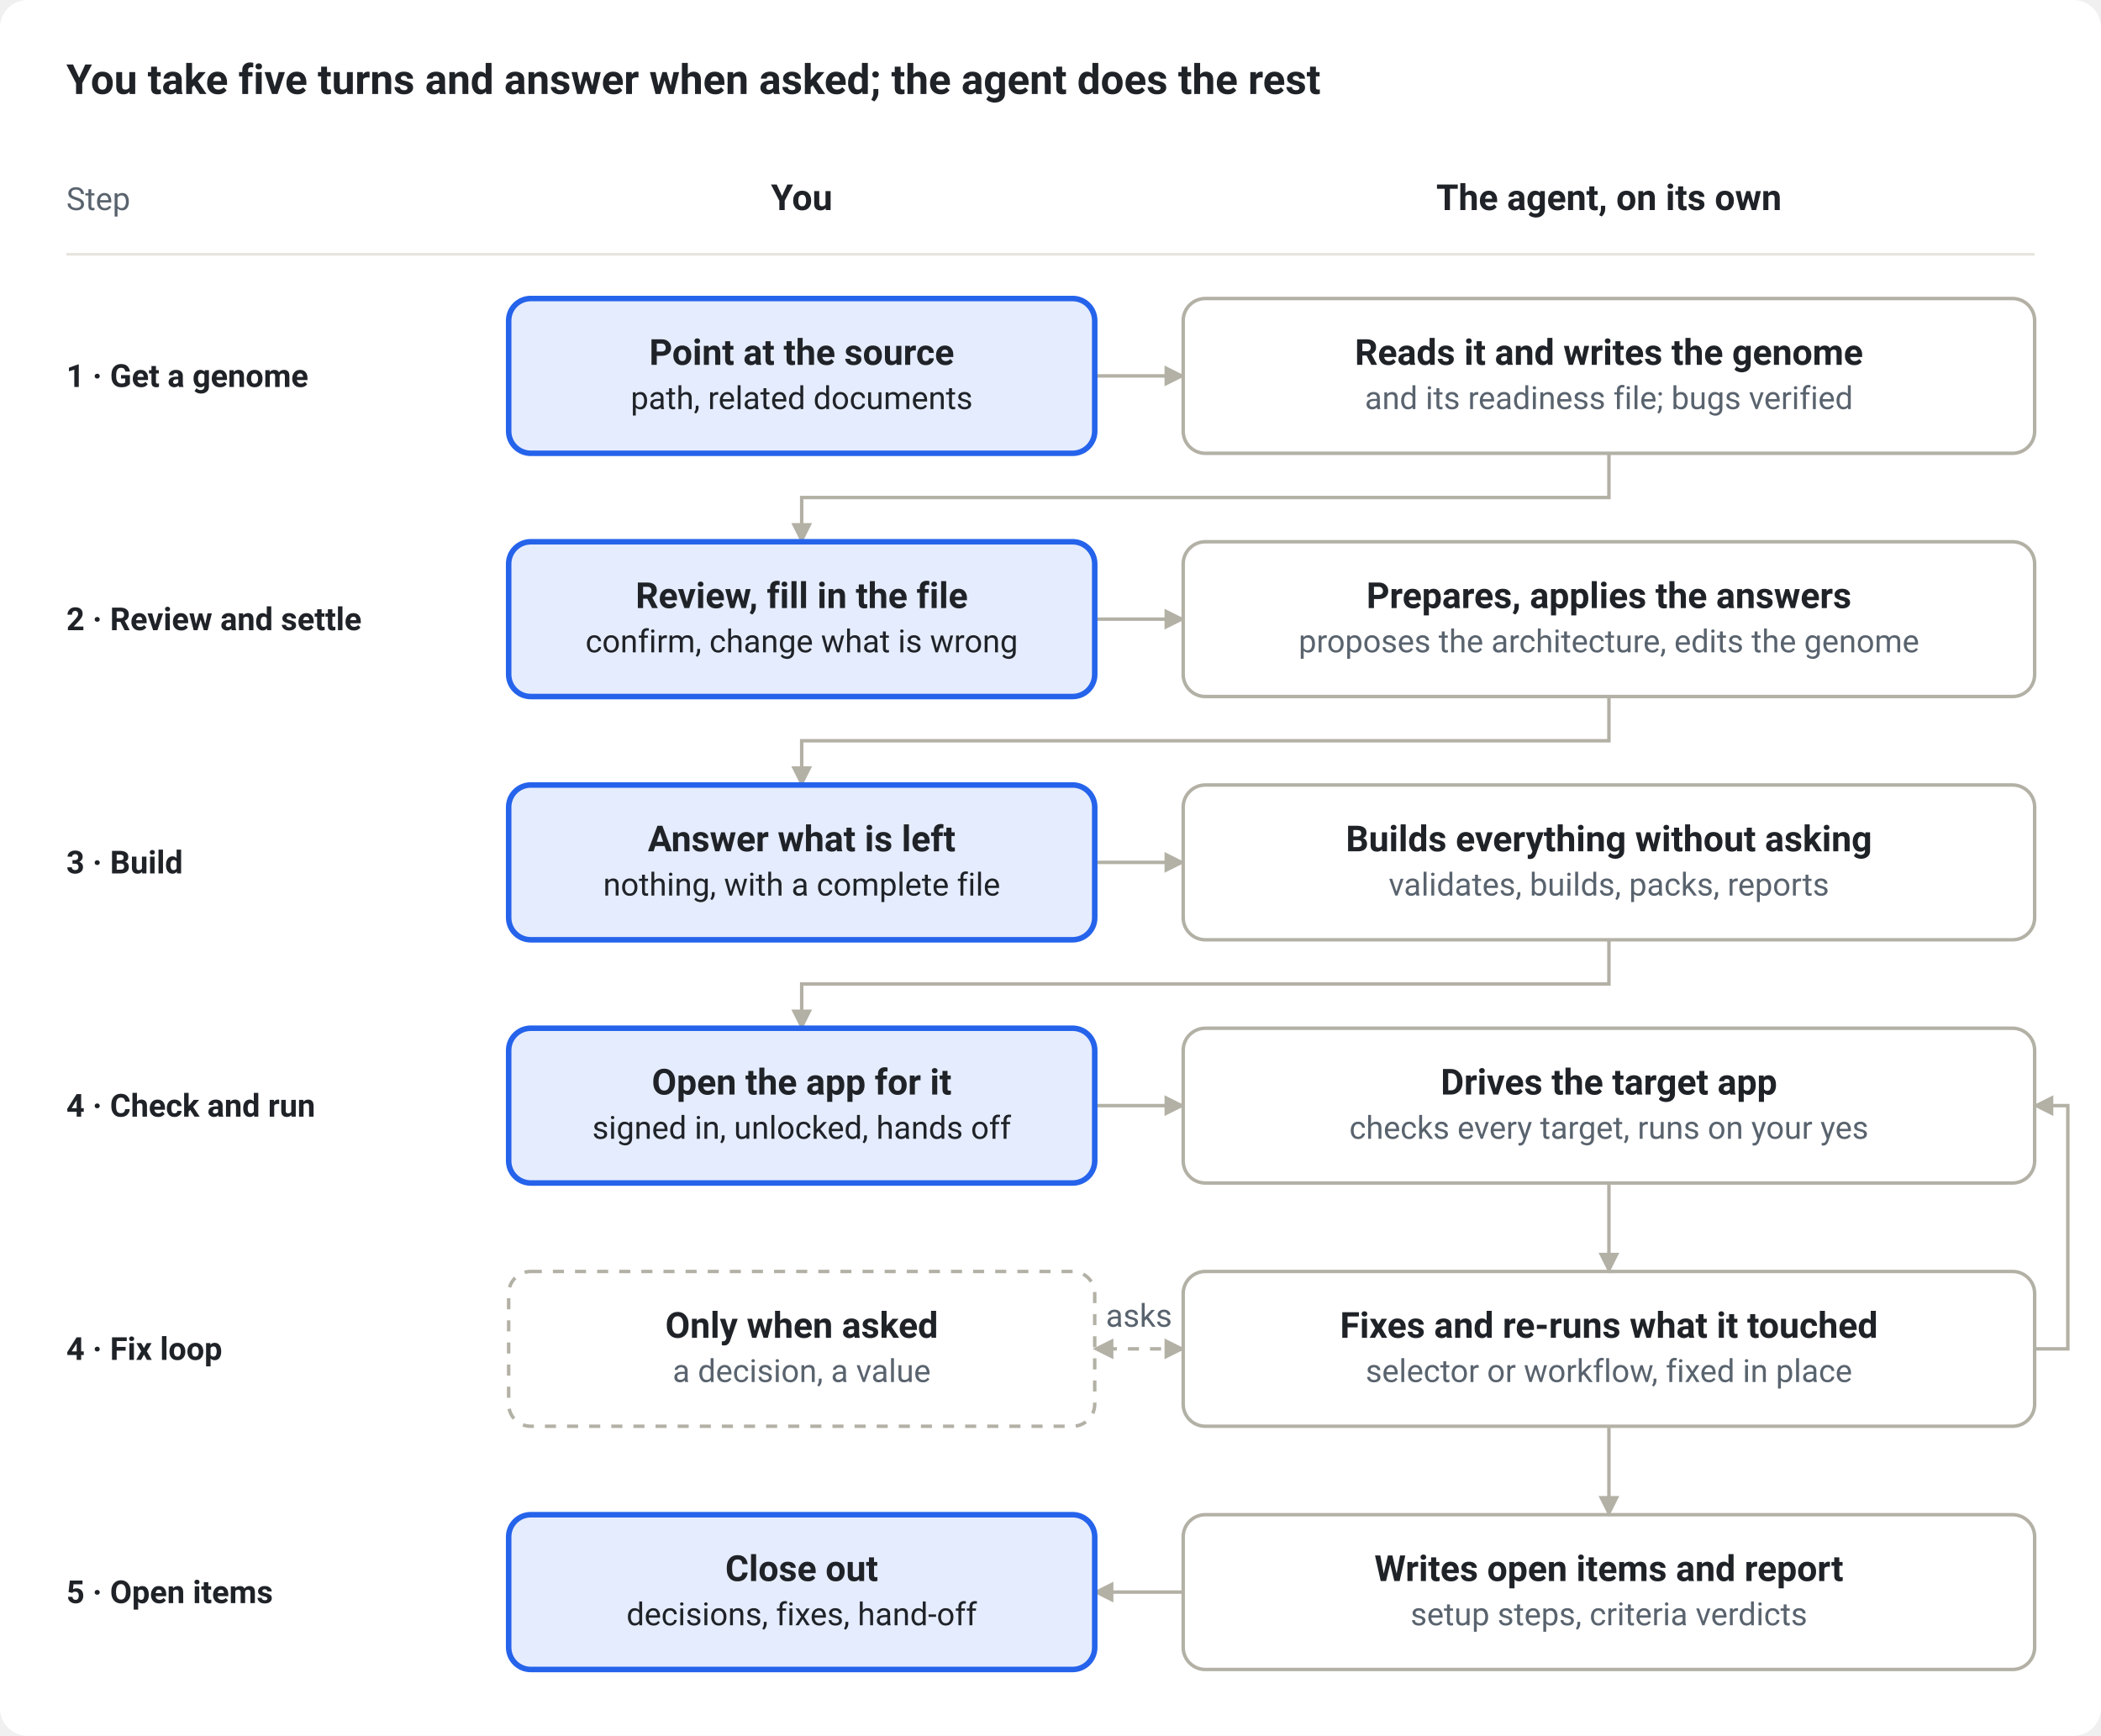
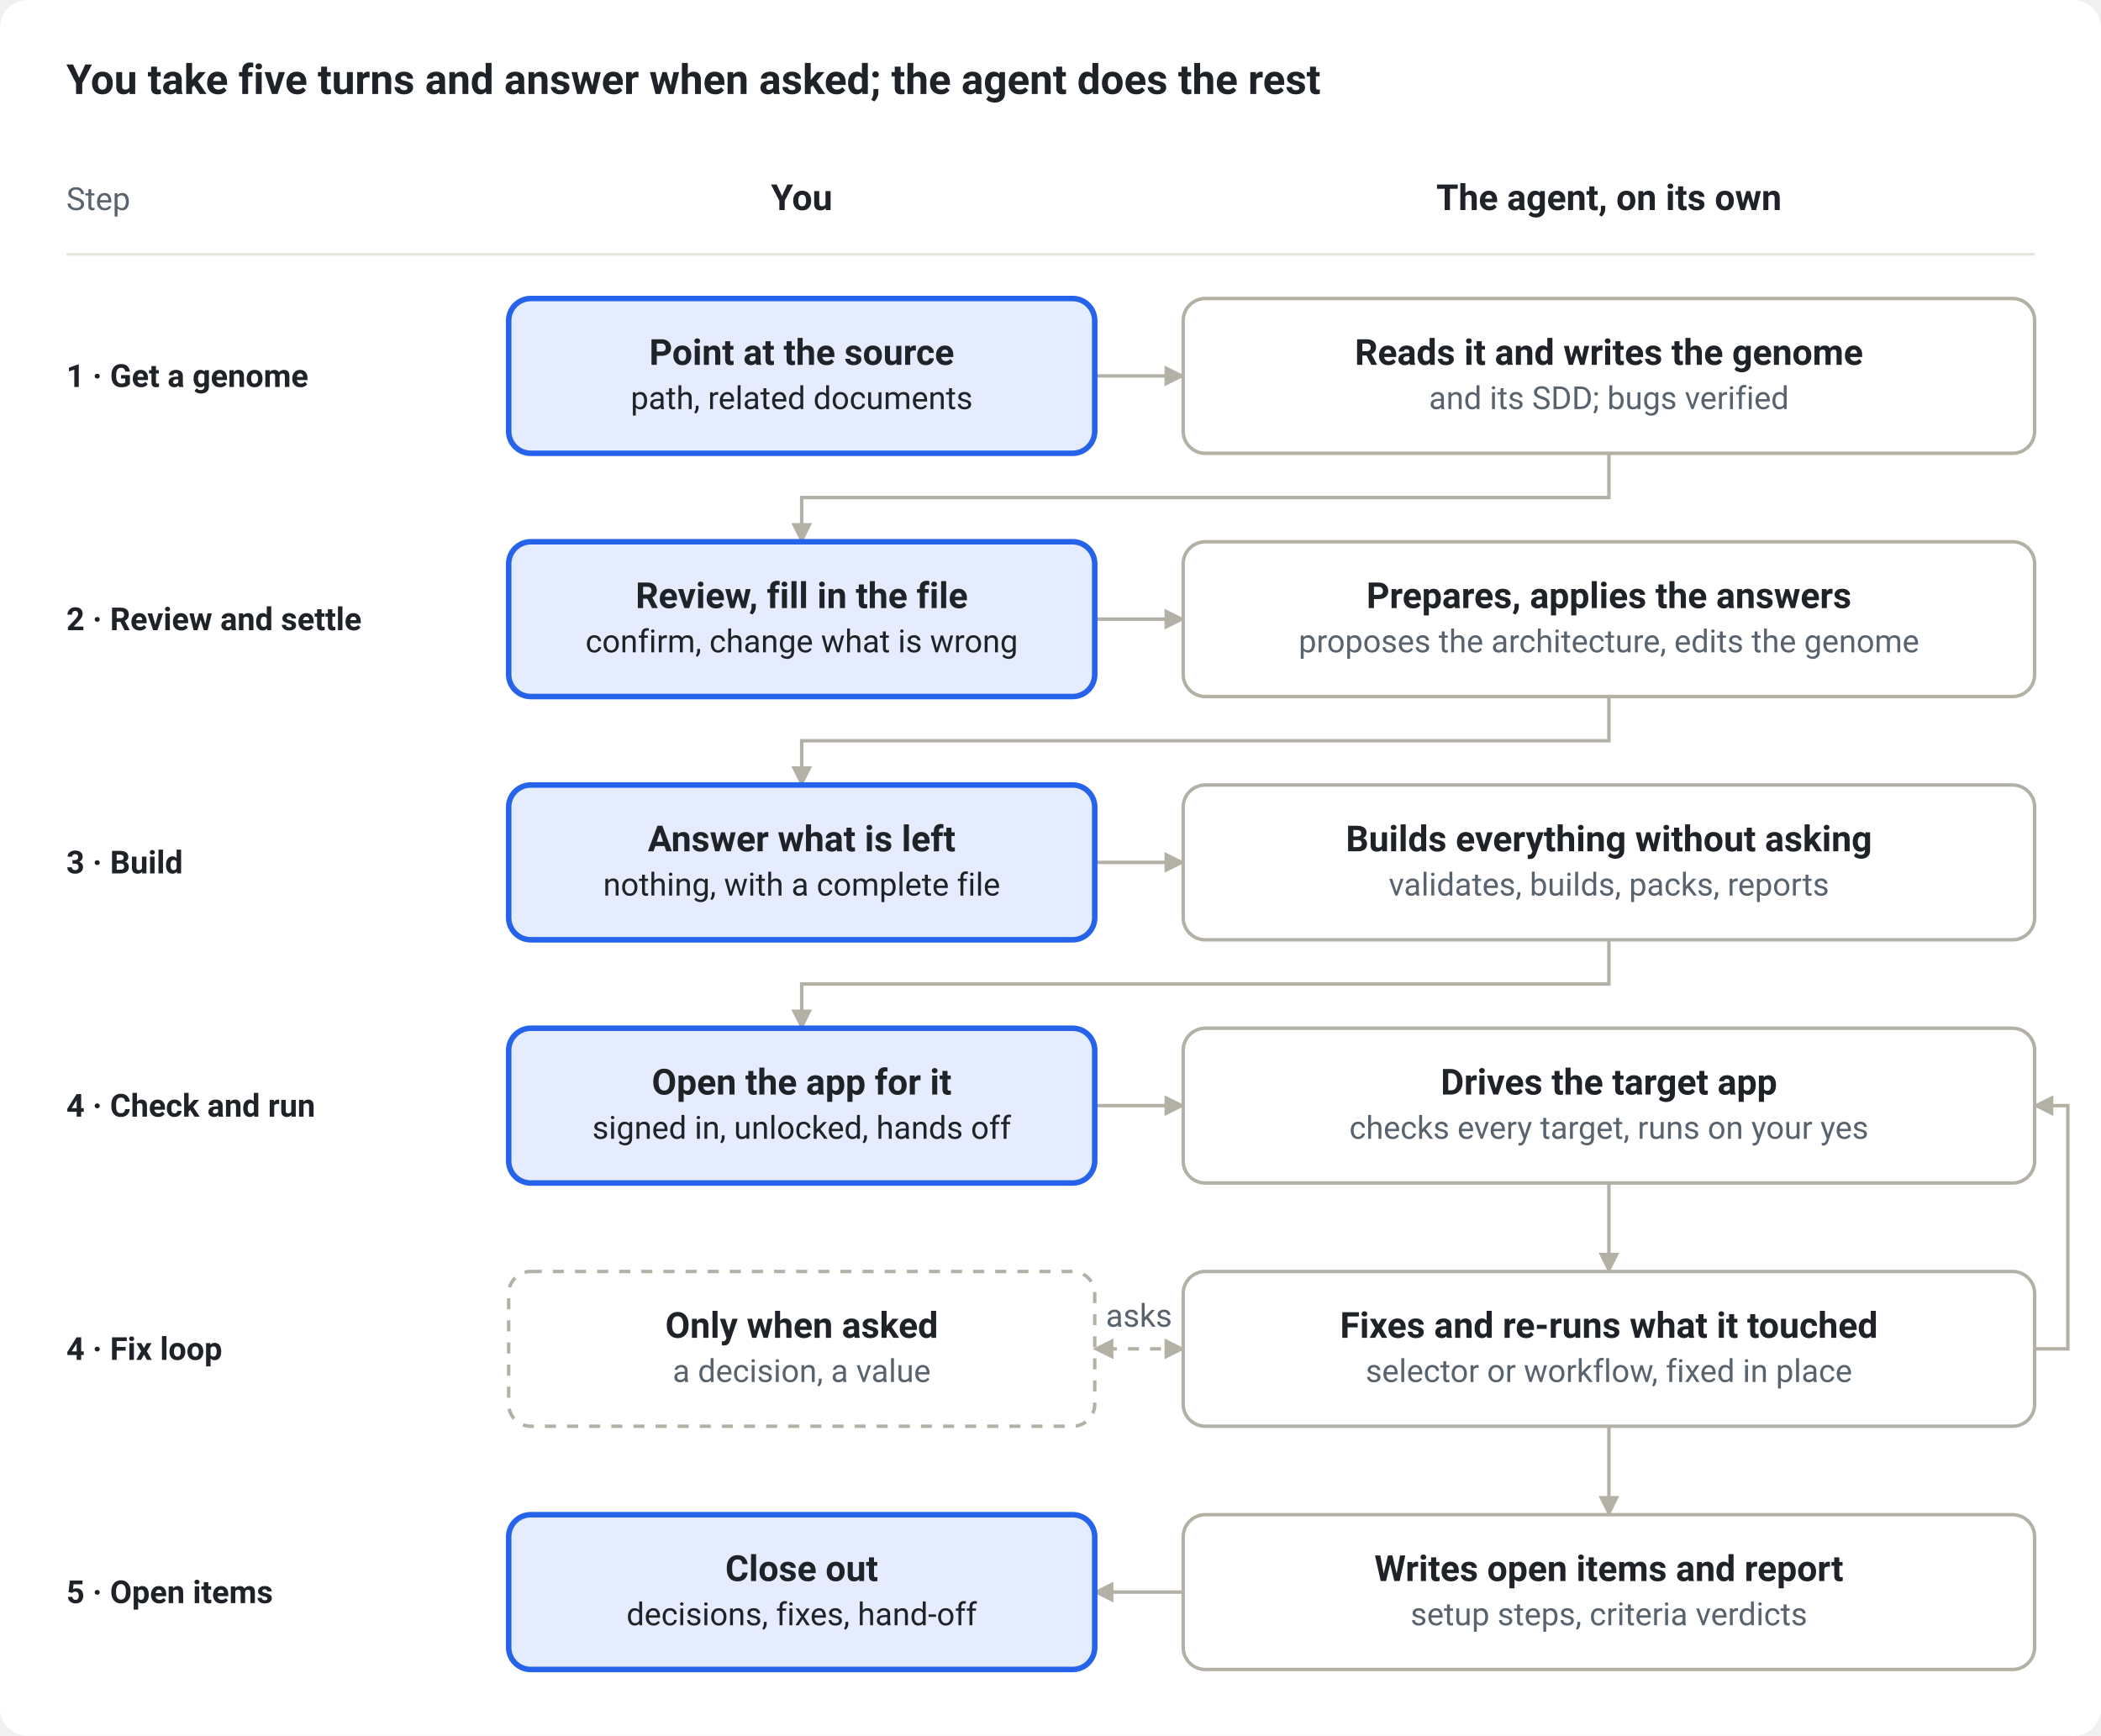
<svg xmlns="http://www.w3.org/2000/svg" width="760" height="628" viewBox="0 0 760 628" font-size="13" role="img" aria-label="You take five turns and answer when asked; the agent does the rest">
  <style>text{font-family:-apple-system,BlinkMacSystemFont,"Segoe UI",Roboto,"Helvetica Neue",Arial,sans-serif}
.bg{fill:#ffffff}
.ink{fill:#1f2328}.quiet{fill:#59636e}
.grid{stroke:#e7e5de;stroke-width:1}.axis{stroke:#b3b0a5;stroke-width:1}
.bar{fill:#c9c7bd}.you{fill:#2563eb}
.box-you{fill:rgba(37,99,235,.12);stroke:#2563eb;stroke-width:2}
.box-agent{fill:none;stroke:#b3b0a5;stroke-width:1.25}
.box-ask{fill:none;stroke:#b3b0a5;stroke-width:1.25;stroke-dasharray:4 4}
.connector path{fill:none;stroke:#b3b0a5;stroke-width:1.25}
.arrowhead{fill:#b3b0a5}
@media (prefers-color-scheme:dark){
.bg{fill:#1b1b19}.ink{fill:#ebe9e4}.quiet{fill:#a8a59e}
.grid{stroke:#33322e}.axis{stroke:#6c6a63}.bar{fill:#5e5c56}.you{fill:#6e9dff}
.box-you{fill:rgba(110,157,255,.16);stroke:#6e9dff}
.box-agent,.box-ask,.connector path{stroke:#6c6a63}.arrowhead{fill:#6c6a63}}
</style>
  <rect class="bg" x="0" y="0" width="760" height="628" rx="10" />
  <defs>
    <marker id="lanes-arrow" viewBox="0 0 10 10" refX="9" refY="5" markerWidth="6" markerHeight="6" orient="auto-start-reverse">
      <path d="M0 0L10 5L0 10z" class="arrowhead" />
    </marker>
  </defs>
  <text x="24.0" y="34.0" class="ink" font-size="15" font-weight="600">You take five turns and answer when asked; the agent does the rest</text>
  <text x="24.0" y="76.0" class="quiet" font-size="11.5">Step</text>
  <text x="290.0" y="76.0" class="ink" text-anchor="middle" font-weight="600">You</text>
  <text x="582.0" y="76.0" class="ink" text-anchor="middle" font-weight="600">The agent, on its own</text>
  <line x1="24" x2="736" y1="92" y2="92" class="grid" />
  <text x="24.0" y="140.0" class="ink" font-size="11.5" font-weight="600">1 · Get a genome</text>
  <text x="24.0" y="228.0" class="ink" font-size="11.5" font-weight="600">2 · Review and settle</text>
  <text x="24.0" y="316.0" class="ink" font-size="11.5" font-weight="600">3 · Build</text>
  <text x="24.0" y="404.0" class="ink" font-size="11.5" font-weight="600">4 · Check and run</text>
  <text x="24.0" y="492.0" class="ink" font-size="11.5" font-weight="600">4 · Fix loop</text>
  <text x="24.0" y="580.0" class="ink" font-size="11.5" font-weight="600">5 · Open items</text>
  <g class="connector">
    <path d="M396.0 136H428.0" marker-end="url(#lanes-arrow)" />
    <path d="M396.0 224H428.0" marker-end="url(#lanes-arrow)" />
    <path d="M396.0 312H428.0" marker-end="url(#lanes-arrow)" />
    <path d="M396.0 400H428.0" marker-end="url(#lanes-arrow)" />
    <path d="M582 164.0V180H290V196.0" marker-end="url(#lanes-arrow)" />
    <path d="M582 252.0V268H290V284.0" marker-end="url(#lanes-arrow)" />
    <path d="M582 340.0V356H290V372.0" marker-end="url(#lanes-arrow)" />
    <path d="M582 428.0V460.0" marker-end="url(#lanes-arrow)" />
    <path d="M736.0 488H748V400H736.0" marker-end="url(#lanes-arrow)" />
    <path d="M582 516.0V548.0" marker-end="url(#lanes-arrow)" />
    <path d="M428.0 576H396.0" marker-end="url(#lanes-arrow)" />
    <path d="M428.0 488H396.0" stroke-dasharray="4 4" marker-start="url(#lanes-arrow)" marker-end="url(#lanes-arrow)" />
  </g>
  <rect x="184.0" y="108.0" width="212" height="56" rx="8" class="box-you" />
  <text x="290.0" y="132.0" class="ink" text-anchor="middle" font-weight="600">Point at the source</text>
  <text x="290.0" y="148.0" class="ink" text-anchor="middle" font-size="11.5">path, related documents</text>
  <rect x="428.0" y="108.0" width="308" height="56" rx="8" class="box-agent" />
  <text x="582.0" y="132.0" class="ink" text-anchor="middle" font-weight="600">Reads it and writes the genome</text>
-   <text x="582.0" y="148.0" class="quiet" text-anchor="middle" font-size="11.5">and its readiness file; bugs verified</text>
+   <text x="582.0" y="148.0" class="quiet" text-anchor="middle" font-size="11.5">and its SDD; bugs verified</text>
  <rect x="184.0" y="196.0" width="212" height="56" rx="8" class="box-you" />
  <text x="290.0" y="220.0" class="ink" text-anchor="middle" font-weight="600">Review, fill in the file</text>
  <text x="290.0" y="236.0" class="ink" text-anchor="middle" font-size="11.5">confirm, change what is wrong</text>
  <rect x="428.0" y="196.0" width="308" height="56" rx="8" class="box-agent" />
  <text x="582.0" y="220.0" class="ink" text-anchor="middle" font-weight="600">Prepares, applies the answers</text>
  <text x="582.0" y="236.0" class="quiet" text-anchor="middle" font-size="11.5">proposes the architecture, edits the genome</text>
  <rect x="184.0" y="284.0" width="212" height="56" rx="8" class="box-you" />
  <text x="290.0" y="308.0" class="ink" text-anchor="middle" font-weight="600">Answer what is left</text>
  <text x="290.0" y="324.0" class="ink" text-anchor="middle" font-size="11.5">nothing, with a complete file</text>
  <rect x="428.0" y="284.0" width="308" height="56" rx="8" class="box-agent" />
  <text x="582.0" y="308.0" class="ink" text-anchor="middle" font-weight="600">Builds everything without asking</text>
  <text x="582.0" y="324.0" class="quiet" text-anchor="middle" font-size="11.5">validates, builds, packs, reports</text>
  <rect x="184.0" y="372.0" width="212" height="56" rx="8" class="box-you" />
  <text x="290.0" y="396.0" class="ink" text-anchor="middle" font-weight="600">Open the app for it</text>
  <text x="290.0" y="412.0" class="ink" text-anchor="middle" font-size="11.5">signed in, unlocked, hands off</text>
  <rect x="428.0" y="372.0" width="308" height="56" rx="8" class="box-agent" />
  <text x="582.0" y="396.0" class="ink" text-anchor="middle" font-weight="600">Drives the target app</text>
  <text x="582.0" y="412.0" class="quiet" text-anchor="middle" font-size="11.5">checks every target, runs on your yes</text>
  <rect x="184.0" y="460.0" width="212" height="56" rx="8" class="box-ask" />
  <text x="290.0" y="484.0" class="ink" text-anchor="middle" font-weight="600">Only when asked</text>
  <text x="290.0" y="500.0" class="quiet" text-anchor="middle" font-size="11.5">a decision, a value</text>
  <rect x="428.0" y="460.0" width="308" height="56" rx="8" class="box-agent" />
  <text x="582.0" y="484.0" class="ink" text-anchor="middle" font-weight="600">Fixes and re-runs what it touched</text>
  <text x="582.0" y="500.0" class="quiet" text-anchor="middle" font-size="11.5">selector or workflow, fixed in place</text>
  <rect x="184.0" y="548.0" width="212" height="56" rx="8" class="box-you" />
  <text x="290.0" y="572.0" class="ink" text-anchor="middle" font-weight="600">Close out</text>
  <text x="290.0" y="588.0" class="ink" text-anchor="middle" font-size="11.5">decisions, fixes, hand-off</text>
  <rect x="428.0" y="548.0" width="308" height="56" rx="8" class="box-agent" />
  <text x="582.0" y="572.0" class="ink" text-anchor="middle" font-weight="600">Writes open items and report</text>
  <text x="582.0" y="588.0" class="quiet" text-anchor="middle" font-size="11.5">setup steps, criteria verdicts</text>
  <text x="412.0" y="480.0" class="quiet" text-anchor="middle" font-size="11.5">asks</text>
</svg>
